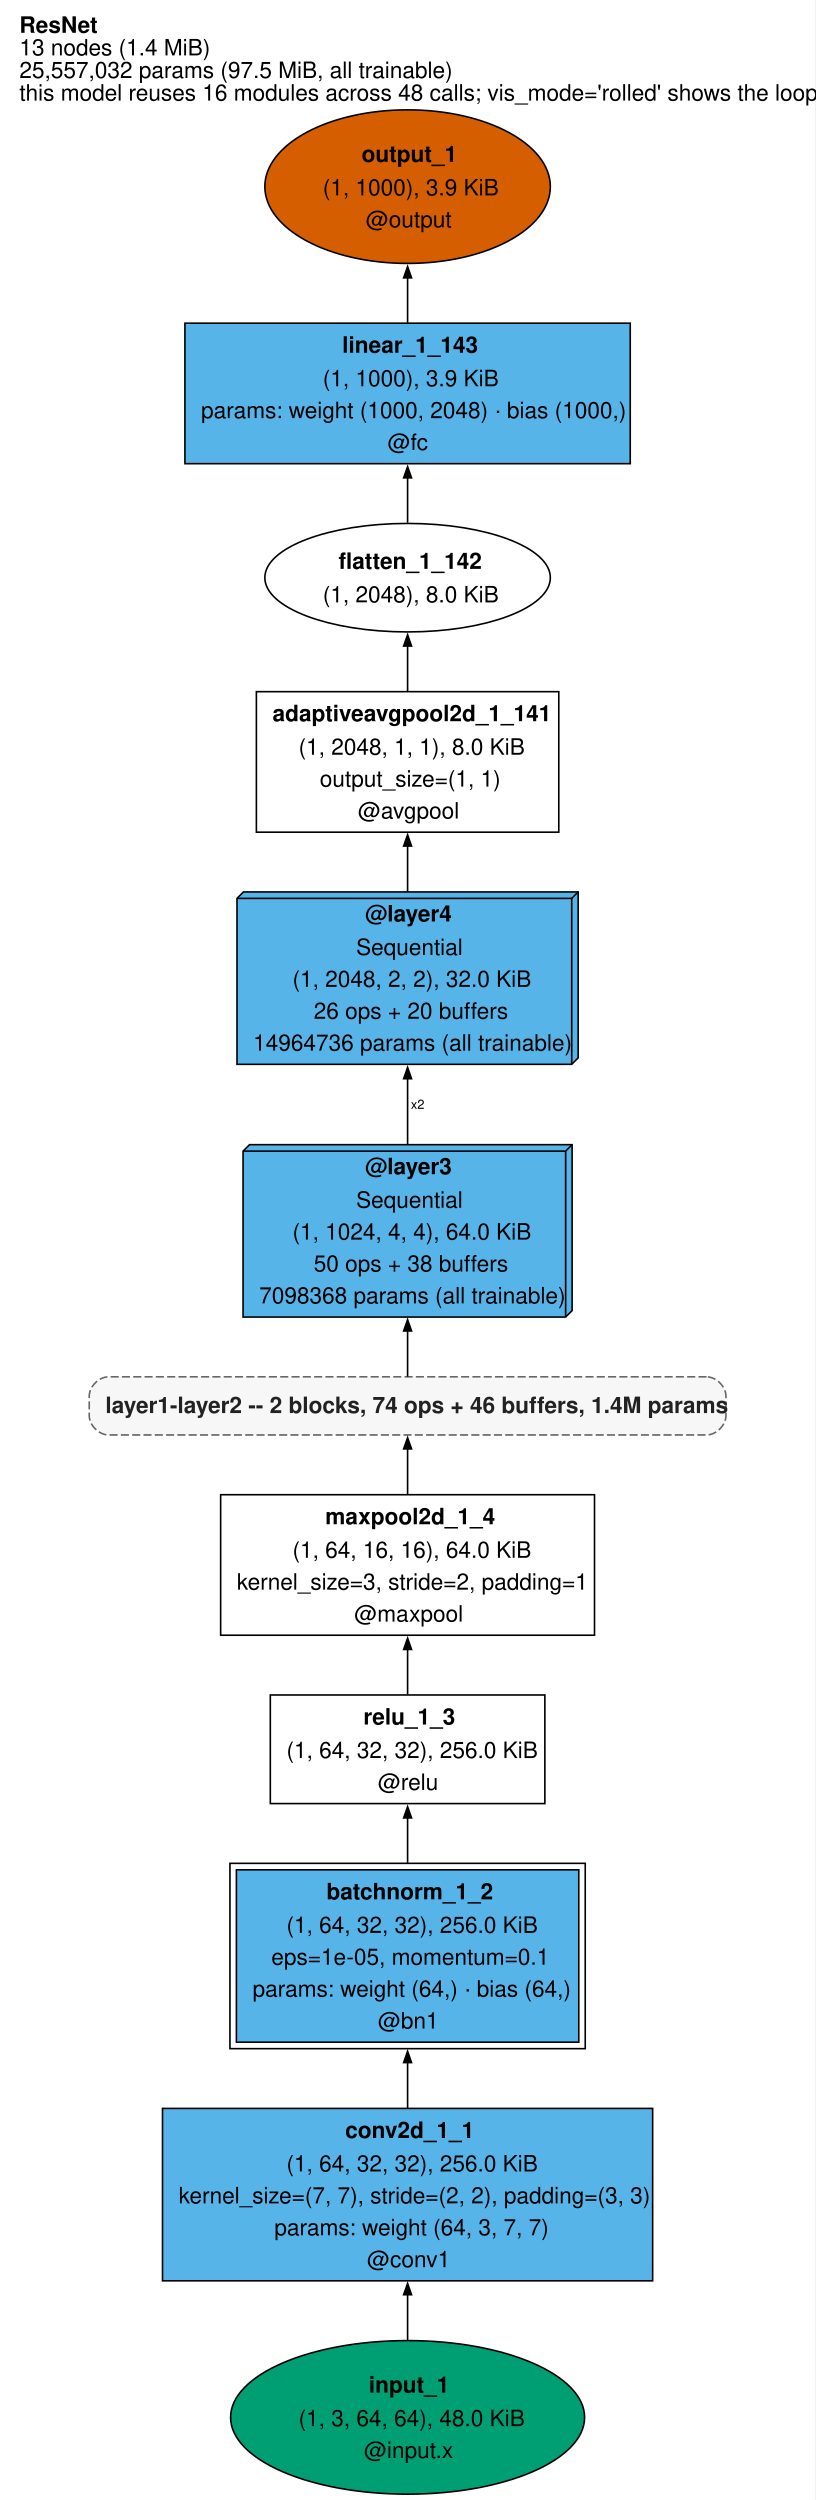
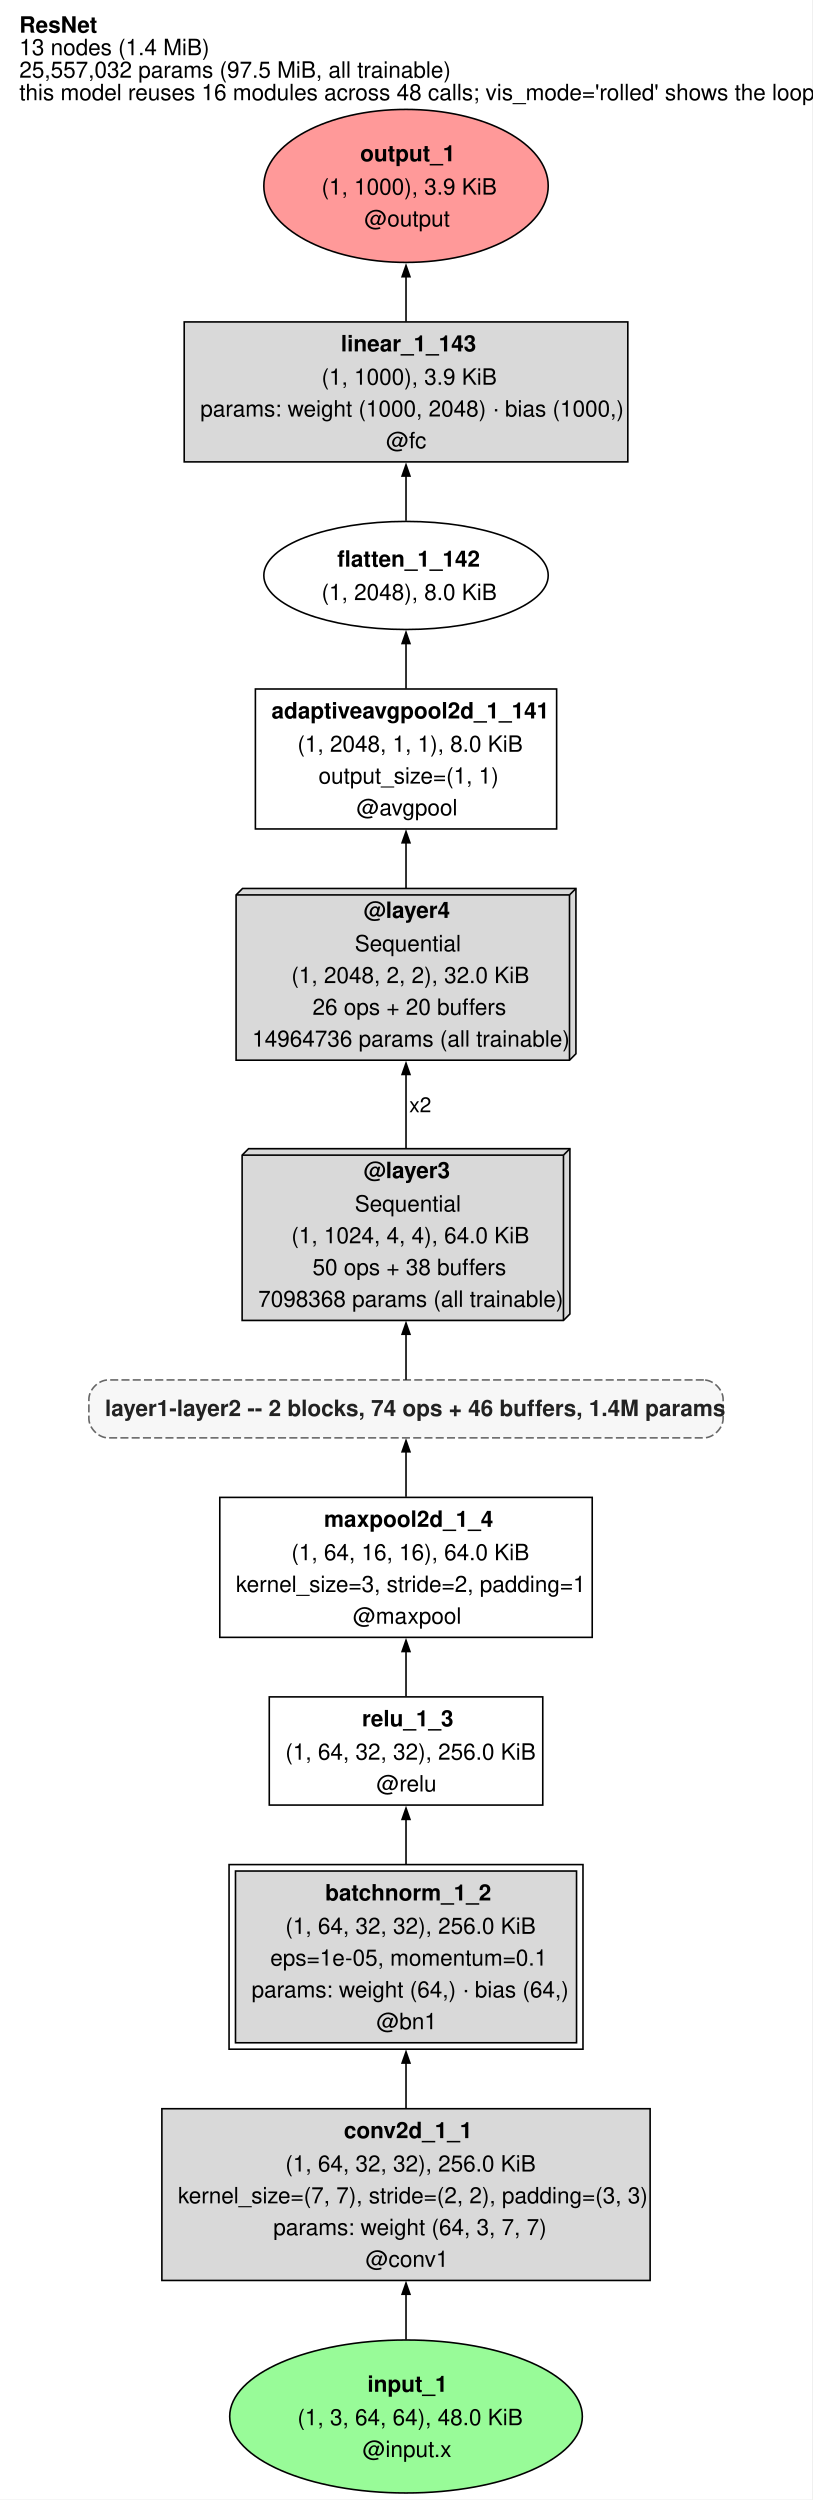
- <svg xmlns="http://www.w3.org/2000/svg" xmlns:xlink="http://www.w3.org/1999/xlink" width="505pt" height="1548pt" viewBox="0.00 0.00 505.00 1548.00">
-   <g id="graph0" class="graph" transform="scale(1 1) rotate(0) translate(4 1544.39)">
-     <polygon fill="white" stroke="none" points="-4,4 -4,-1544.39 500.75,-1544.39 500.75,4 -4,4" />
-     <text xml:space="preserve" text-anchor="start" x="8" y="-1524.09" font-family="Helvetica,sans-Serif" font-weight="bold" font-size="14.00">ResNet</text>
-     <text xml:space="preserve" text-anchor="start" x="8" y="-1510.09" font-family="Helvetica,sans-Serif" font-size="14.00">13 nodes (1.4 MiB)</text>
-     <text xml:space="preserve" text-anchor="start" x="8" y="-1496.09" font-family="Helvetica,sans-Serif" font-size="14.00">25,557,032 params (97.5 MiB, all trainable)</text>
-     <text xml:space="preserve" text-anchor="start" x="8" y="-1482.09" font-family="Helvetica,sans-Serif" font-size="14.00">this model reuses 16 modules across 48 calls; vis_mode='rolled' shows the loop</text>
+ <svg xmlns="http://www.w3.org/2000/svg" xmlns:xlink="http://www.w3.org/1999/xlink" width="505pt" height="1554pt" viewBox="0.00 0.00 505.00 1554.00">
+   <g id="graph0" class="graph" transform="scale(1 1) rotate(0) translate(4 1549.64)">
+     <polygon fill="white" stroke="none" points="-4,4 -4,-1549.64 500.75,-1549.64 500.75,4 -4,4" />
+     <text xml:space="preserve" text-anchor="start" x="8" y="-1529.34" font-family="Helvetica,sans-Serif" font-weight="bold" font-size="14.00">ResNet</text>
+     <text xml:space="preserve" text-anchor="start" x="8" y="-1515.34" font-family="Helvetica,sans-Serif" font-size="14.00">13 nodes (1.4 MiB)</text>
+     <text xml:space="preserve" text-anchor="start" x="8" y="-1501.34" font-family="Helvetica,sans-Serif" font-size="14.00">25,557,032 params (97.5 MiB, all trainable)</text>
+     <text xml:space="preserve" text-anchor="start" x="8" y="-1487.34" font-family="Helvetica,sans-Serif" font-size="14.00">this model reuses 16 modules across 48 calls; vis_mode='rolled' shows the loop</text>
    <g id="node1" class="node">
-       <ellipse fill="#009e73" stroke="black" cx="248.38" cy="-47.55" rx="109.6" ry="47.55" />
+       <ellipse fill="#98fb98" stroke="black" cx="248.38" cy="-47.55" rx="109.6" ry="47.55" />
      <text xml:space="preserve" text-anchor="start" x="224.38" y="-62.88" font-family="Helvetica,sans-Serif" font-weight="bold" font-size="14.00">input_1</text>
      <text xml:space="preserve" text-anchor="start" x="180.88" y="-42.13" font-family="Helvetica,sans-Serif" font-size="14.00">(1, 3, 64, 64), 48.0 KiB</text>
      <text xml:space="preserve" text-anchor="start" x="221.38" y="-22.38" font-family="Helvetica,sans-Serif" font-size="14.00">@input.x</text>
    </g>
    <g id="node2" class="node">
-       <polygon fill="#56b4e9" stroke="black" points="400.12,-238.86 96.62,-238.86 96.62,-132.11 400.12,-132.11 400.12,-238.86" />
+       <polygon fill="#d9d9d9" stroke="black" points="400.12,-238.86 96.62,-238.86 96.62,-132.11 400.12,-132.11 400.12,-238.86" />
      <text xml:space="preserve" text-anchor="start" x="209.75" y="-220.56" font-family="Helvetica,sans-Serif" font-weight="bold" font-size="14.00">conv2d_1_1</text>
      <text xml:space="preserve" text-anchor="start" x="173.38" y="-199.81" font-family="Helvetica,sans-Serif" font-size="14.00">(1, 64, 32, 32), 256.0 KiB</text>
      <text xml:space="preserve" text-anchor="start" x="106.62" y="-180.06" font-family="Helvetica,sans-Serif" font-size="14.00">kernel_size=(7, 7), stride=(2, 2), padding=(3, 3)</text>
      <text xml:space="preserve" text-anchor="start" x="165.88" y="-160.31" font-family="Helvetica,sans-Serif" font-size="14.00">params: weight (64, 3, 7, 7)</text>
      <text xml:space="preserve" text-anchor="start" x="223.25" y="-140.56" font-family="Helvetica,sans-Serif" font-size="14.00">@conv1</text>
    </g>
    <g id="edge1" class="edge">
      <path fill="none" stroke="black" d="M248.38,-95.33C248.38,-104.48 248.38,-114.19 248.38,-123.72" />
      <polygon fill="black" stroke="black" points="245.93,-123.51 248.38,-130.51 250.83,-123.51 245.93,-123.51" />
    </g>
    <g id="node3" class="node">
      <g id="a_node3">
        <a xlink:title="Hidden buffers: bn1.running_mean, bn1.running_var">
-           <polygon fill="#56b4e9" stroke="black" points="354.38,-386.61 142.38,-386.61 142.38,-279.86 354.38,-279.86 354.38,-386.61" />
+           <polygon fill="#d9d9d9" stroke="black" points="354.38,-386.61 142.38,-386.61 142.38,-279.86 354.38,-279.86 354.38,-386.61" />
          <polygon fill="none" stroke="black" points="358.38,-390.61 138.38,-390.61 138.38,-275.86 358.38,-275.86 358.38,-390.61" />
          <text xml:space="preserve" text-anchor="start" x="198.12" y="-368.31" font-family="Helvetica,sans-Serif" font-weight="bold" font-size="14.00">batchnorm_1_2</text>
          <text xml:space="preserve" text-anchor="start" x="173.38" y="-347.56" font-family="Helvetica,sans-Serif" font-size="14.00">(1, 64, 32, 32), 256.0 KiB</text>
          <text xml:space="preserve" text-anchor="start" x="164" y="-327.81" font-family="Helvetica,sans-Serif" font-size="14.00">eps=1e-05, momentum=0.1</text>
          <text xml:space="preserve" text-anchor="start" x="152.38" y="-308.06" font-family="Helvetica,sans-Serif" font-size="14.00">params: weight (64,) · bias (64,)</text>
          <text xml:space="preserve" text-anchor="start" x="230" y="-288.31" font-family="Helvetica,sans-Serif" font-size="14.00">@bn1</text>
        </a>
      </g>
    </g>
    <g id="edge2" class="edge">
      <path fill="none" stroke="black" d="M248.38,-239.1C248.38,-248.31 248.38,-257.98 248.38,-267.47" />
      <polygon fill="black" stroke="black" points="245.93,-267.24 248.38,-274.24 250.83,-267.24 245.93,-267.24" />
    </g>
    <g id="node4" class="node">
      <polygon fill="white" stroke="black" points="333.38,-494.86 163.38,-494.86 163.38,-427.61 333.38,-427.61 333.38,-494.86" />
      <text xml:space="preserve" text-anchor="start" x="221" y="-476.56" font-family="Helvetica,sans-Serif" font-weight="bold" font-size="14.00">relu_1_3</text>
      <text xml:space="preserve" text-anchor="start" x="173.38" y="-455.81" font-family="Helvetica,sans-Serif" font-size="14.00">(1, 64, 32, 32), 256.0 KiB</text>
      <text xml:space="preserve" text-anchor="start" x="230" y="-436.06" font-family="Helvetica,sans-Serif" font-size="14.00">@relu</text>
    </g>
    <g id="edge3" class="edge">
      <path fill="none" stroke="black" d="M248.38,-390.96C248.38,-400.37 248.38,-409.96 248.38,-418.89" />
      <polygon fill="black" stroke="black" points="245.93,-418.71 248.38,-425.71 250.83,-418.71 245.93,-418.71" />
    </g>
    <g id="node5" class="node">
      <polygon fill="white" stroke="black" points="364.12,-618.86 132.62,-618.86 132.62,-531.86 364.12,-531.86 364.12,-618.86" />
      <text xml:space="preserve" text-anchor="start" x="197.38" y="-600.56" font-family="Helvetica,sans-Serif" font-weight="bold" font-size="14.00">maxpool2d_1_4</text>
      <text xml:space="preserve" text-anchor="start" x="177.12" y="-579.81" font-family="Helvetica,sans-Serif" font-size="14.00">(1, 64, 16, 16), 64.0 KiB</text>
      <text xml:space="preserve" text-anchor="start" x="142.62" y="-560.06" font-family="Helvetica,sans-Serif" font-size="14.00">kernel_size=3, stride=2, padding=1</text>
      <text xml:space="preserve" text-anchor="start" x="215.38" y="-540.31" font-family="Helvetica,sans-Serif" font-size="14.00">@maxpool</text>
    </g>
    <g id="edge4" class="edge">
      <path fill="none" stroke="black" d="M248.38,-495.27C248.38,-504.06 248.38,-513.77 248.38,-523.28" />
      <polygon fill="black" stroke="black" points="245.93,-523.05 248.38,-530.05 250.83,-523.05 245.93,-523.05" />
    </g>
    <g id="node6" class="node">
      <path fill="#f7f7f7" stroke="#666666" stroke-dasharray="5,2" d="M433.5,-691.86C433.5,-691.86 63.25,-691.86 63.25,-691.86 57.25,-691.86 51.25,-685.86 51.25,-679.86 51.25,-679.86 51.25,-667.86 51.25,-667.86 51.25,-661.86 57.25,-655.86 63.25,-655.86 63.25,-655.86 433.5,-655.86 433.5,-655.86 439.5,-655.86 445.5,-661.86 445.5,-667.86 445.5,-667.86 445.5,-679.86 445.5,-679.86 445.5,-685.86 439.5,-691.86 433.5,-691.86" />
      <text xml:space="preserve" text-anchor="start" x="61.25" y="-669.43" font-family="Helvetica,sans-Serif" font-weight="bold" font-size="14.00" fill="#222222">layer1-layer2 -- 2 blocks, 74 ops + 46 buffers, 1.4M params</text>
    </g>
    <g id="edge5" class="edge">
      <path fill="none" stroke="black" d="M248.38,-619.24C248.38,-628.81 248.38,-638.66 248.38,-647.26" />
      <polygon fill="black" stroke="black" points="245.93,-647.2 248.38,-654.2 250.83,-647.2 245.93,-647.2" />
    </g>
    <g id="node7" class="node">
-       <polygon fill="#56b4e9" stroke="black" points="350.25,-835.61 150.5,-835.61 146.5,-831.61 146.5,-728.86 346.25,-728.86 350.25,-732.86 350.25,-835.61" />
+       <polygon fill="#d9d9d9" stroke="black" points="350.25,-835.61 150.5,-835.61 146.5,-831.61 146.5,-728.86 346.25,-728.86 350.25,-732.86 350.25,-835.61" />
      <polyline fill="none" stroke="black" points="346.25,-831.61 146.5,-831.61" />
      <polyline fill="none" stroke="black" points="346.25,-831.61 346.25,-728.86" />
      <polyline fill="none" stroke="black" points="346.25,-831.61 350.25,-835.61" />
      <text xml:space="preserve" text-anchor="start" x="222.12" y="-817.31" font-family="Helvetica,sans-Serif" font-weight="bold" font-size="14.00">@layer3</text>
      <text xml:space="preserve" text-anchor="start" x="216.5" y="-796.56" font-family="Helvetica,sans-Serif" font-size="14.00">Sequential</text>
      <text xml:space="preserve" text-anchor="start" x="177.12" y="-776.81" font-family="Helvetica,sans-Serif" font-size="14.00">(1, 1024, 4, 4), 64.0 KiB</text>
      <text xml:space="preserve" text-anchor="start" x="190.25" y="-757.06" font-family="Helvetica,sans-Serif" font-size="14.00">50 ops + 38 buffers</text>
      <text xml:space="preserve" text-anchor="start" x="156.5" y="-737.31" font-family="Helvetica,sans-Serif" font-size="14.00">7098368 params (all trainable)</text>
    </g>
    <g id="edge6" class="edge">
      <path fill="none" stroke="black" d="M248.38,-691.95C248.38,-699.92 248.38,-709.94 248.38,-720.36" />
      <polygon fill="black" stroke="black" points="245.93,-720.26 248.38,-727.26 250.83,-720.26 245.93,-720.26" />
    </g>
    <g id="node8" class="node">
-       <polygon fill="#56b4e9" stroke="black" points="354,-992.11 146.75,-992.11 142.75,-988.11 142.75,-885.36 350,-885.36 354,-889.36 354,-992.11" />
-       <polyline fill="none" stroke="black" points="350,-988.11 142.75,-988.11" />
-       <polyline fill="none" stroke="black" points="350,-988.11 350,-885.36" />
-       <polyline fill="none" stroke="black" points="350,-988.11 354,-992.11" />
-       <text xml:space="preserve" text-anchor="start" x="222.12" y="-973.81" font-family="Helvetica,sans-Serif" font-weight="bold" font-size="14.00">@layer4</text>
-       <text xml:space="preserve" text-anchor="start" x="216.5" y="-953.06" font-family="Helvetica,sans-Serif" font-size="14.00">Sequential</text>
-       <text xml:space="preserve" text-anchor="start" x="177.12" y="-933.31" font-family="Helvetica,sans-Serif" font-size="14.00">(1, 2048, 2, 2), 32.0 KiB</text>
-       <text xml:space="preserve" text-anchor="start" x="190.25" y="-913.56" font-family="Helvetica,sans-Serif" font-size="14.00">26 ops + 20 buffers</text>
-       <text xml:space="preserve" text-anchor="start" x="152.75" y="-893.81" font-family="Helvetica,sans-Serif" font-size="14.00">14964736 params (all trainable)</text>
+       <polygon fill="#d9d9d9" stroke="black" points="354,-997.36 146.75,-997.36 142.75,-993.36 142.75,-890.61 350,-890.61 354,-894.61 354,-997.36" />
+       <polyline fill="none" stroke="black" points="350,-993.36 142.75,-993.36" />
+       <polyline fill="none" stroke="black" points="350,-993.36 350,-890.61" />
+       <polyline fill="none" stroke="black" points="350,-993.36 354,-997.36" />
+       <text xml:space="preserve" text-anchor="start" x="222.12" y="-979.06" font-family="Helvetica,sans-Serif" font-weight="bold" font-size="14.00">@layer4</text>
+       <text xml:space="preserve" text-anchor="start" x="216.5" y="-958.31" font-family="Helvetica,sans-Serif" font-size="14.00">Sequential</text>
+       <text xml:space="preserve" text-anchor="start" x="177.12" y="-938.56" font-family="Helvetica,sans-Serif" font-size="14.00">(1, 2048, 2, 2), 32.0 KiB</text>
+       <text xml:space="preserve" text-anchor="start" x="190.25" y="-918.81" font-family="Helvetica,sans-Serif" font-size="14.00">26 ops + 20 buffers</text>
+       <text xml:space="preserve" text-anchor="start" x="152.75" y="-899.06" font-family="Helvetica,sans-Serif" font-size="14.00">14964736 params (all trainable)</text>
    </g>
    <g id="edge7" class="edge">
-       <path fill="none" stroke="black" d="M248.38,-835.97C248.38,-849.07 248.38,-863.22 248.38,-876.69" />
-       <polygon fill="black" stroke="black" points="245.93,-876.45 248.38,-883.45 250.83,-876.45 245.93,-876.45" />
-       <text xml:space="preserve" text-anchor="start" x="250.38" y="-857.76" font-family="Helvetica,sans-Serif" font-size="8.00">x2</text>
+       <path fill="none" stroke="black" d="M248.38,-835.98C248.38,-850.7 248.38,-866.82 248.38,-881.98" />
+       <polygon fill="black" stroke="black" points="245.93,-881.77 248.38,-888.77 250.83,-881.77 245.93,-881.77" />
+       <text xml:space="preserve" text-anchor="start" x="250.38" y="-858.26" font-family="Helvetica,sans-Serif" font-size="13.00">x2</text>
    </g>
    <g id="node9" class="node">
-       <polygon fill="white" stroke="black" points="342,-1116.11 154.75,-1116.11 154.75,-1029.11 342,-1029.11 342,-1116.11" />
-       <text xml:space="preserve" text-anchor="start" x="164.75" y="-1097.81" font-family="Helvetica,sans-Serif" font-weight="bold" font-size="14.00">adaptiveavgpool2d_1_141</text>
-       <text xml:space="preserve" text-anchor="start" x="180.88" y="-1077.06" font-family="Helvetica,sans-Serif" font-size="14.00">(1, 2048, 1, 1), 8.0 KiB</text>
-       <text xml:space="preserve" text-anchor="start" x="194" y="-1057.31" font-family="Helvetica,sans-Serif" font-size="14.00">output_size=(1, 1)</text>
-       <text xml:space="preserve" text-anchor="start" x="217.62" y="-1037.56" font-family="Helvetica,sans-Serif" font-size="14.00">@avgpool</text>
+       <polygon fill="white" stroke="black" points="342,-1121.36 154.75,-1121.36 154.75,-1034.36 342,-1034.36 342,-1121.36" />
+       <text xml:space="preserve" text-anchor="start" x="164.75" y="-1103.06" font-family="Helvetica,sans-Serif" font-weight="bold" font-size="14.00">adaptiveavgpool2d_1_141</text>
+       <text xml:space="preserve" text-anchor="start" x="180.88" y="-1082.31" font-family="Helvetica,sans-Serif" font-size="14.00">(1, 2048, 1, 1), 8.0 KiB</text>
+       <text xml:space="preserve" text-anchor="start" x="194" y="-1062.56" font-family="Helvetica,sans-Serif" font-size="14.00">output_size=(1, 1)</text>
+       <text xml:space="preserve" text-anchor="start" x="217.62" y="-1042.81" font-family="Helvetica,sans-Serif" font-size="14.00">@avgpool</text>
    </g>
    <g id="edge8" class="edge">
-       <path fill="none" stroke="black" d="M248.38,-992.23C248.38,-1001.58 248.38,-1011.3 248.38,-1020.61" />
-       <polygon fill="black" stroke="black" points="245.93,-1020.5 248.38,-1027.5 250.83,-1020.5 245.93,-1020.5" />
+       <path fill="none" stroke="black" d="M248.38,-997.48C248.38,-1006.83 248.38,-1016.55 248.38,-1025.86" />
+       <polygon fill="black" stroke="black" points="245.93,-1025.75 248.38,-1032.75 250.83,-1025.75 245.93,-1025.75" />
    </g>
    <g id="node10" class="node">
-       <ellipse fill="white" stroke="black" cx="248.38" cy="-1186.69" rx="88.39" ry="33.59" />
-       <text xml:space="preserve" text-anchor="start" x="205.62" y="-1192.14" font-family="Helvetica,sans-Serif" font-weight="bold" font-size="14.00">flatten_1_142</text>
-       <text xml:space="preserve" text-anchor="start" x="195.88" y="-1171.39" font-family="Helvetica,sans-Serif" font-size="14.00">(1, 2048), 8.0 KiB</text>
+       <ellipse fill="white" stroke="black" cx="248.38" cy="-1191.94" rx="88.39" ry="33.59" />
+       <text xml:space="preserve" text-anchor="start" x="205.62" y="-1197.39" font-family="Helvetica,sans-Serif" font-weight="bold" font-size="14.00">flatten_1_142</text>
+       <text xml:space="preserve" text-anchor="start" x="195.88" y="-1176.64" font-family="Helvetica,sans-Serif" font-size="14.00">(1, 2048), 8.0 KiB</text>
    </g>
    <g id="edge9" class="edge">
-       <path fill="none" stroke="black" d="M248.38,-1116.3C248.38,-1125.59 248.38,-1135.39 248.38,-1144.61" />
-       <polygon fill="black" stroke="black" points="245.93,-1144.37 248.38,-1151.37 250.83,-1144.37 245.93,-1144.37" />
+       <path fill="none" stroke="black" d="M248.38,-1121.55C248.38,-1130.84 248.38,-1140.64 248.38,-1149.86" />
+       <polygon fill="black" stroke="black" points="245.93,-1149.62 248.38,-1156.62 250.83,-1149.62 245.93,-1149.62" />
    </g>
    <g id="node11" class="node">
-       <polygon fill="#56b4e9" stroke="black" points="386.25,-1344.28 110.5,-1344.28 110.5,-1257.28 386.25,-1257.28 386.25,-1344.28" />
-       <text xml:space="preserve" text-anchor="start" x="207.88" y="-1325.98" font-family="Helvetica,sans-Serif" font-weight="bold" font-size="14.00">linear_1_143</text>
-       <text xml:space="preserve" text-anchor="start" x="195.88" y="-1305.23" font-family="Helvetica,sans-Serif" font-size="14.00">(1, 1000), 3.9 KiB</text>
-       <text xml:space="preserve" text-anchor="start" x="120.5" y="-1285.48" font-family="Helvetica,sans-Serif" font-size="14.00">params: weight (1000, 2048) · bias (1000,)</text>
-       <text xml:space="preserve" text-anchor="start" x="236" y="-1265.73" font-family="Helvetica,sans-Serif" font-size="14.00">@fc</text>
+       <polygon fill="#d9d9d9" stroke="black" points="386.25,-1349.53 110.5,-1349.53 110.5,-1262.53 386.25,-1262.53 386.25,-1349.53" />
+       <text xml:space="preserve" text-anchor="start" x="207.88" y="-1331.23" font-family="Helvetica,sans-Serif" font-weight="bold" font-size="14.00">linear_1_143</text>
+       <text xml:space="preserve" text-anchor="start" x="195.88" y="-1310.48" font-family="Helvetica,sans-Serif" font-size="14.00">(1, 1000), 3.9 KiB</text>
+       <text xml:space="preserve" text-anchor="start" x="120.5" y="-1290.73" font-family="Helvetica,sans-Serif" font-size="14.00">params: weight (1000, 2048) · bias (1000,)</text>
+       <text xml:space="preserve" text-anchor="start" x="236" y="-1270.98" font-family="Helvetica,sans-Serif" font-size="14.00">@fc</text>
    </g>
    <g id="edge10" class="edge">
-       <path fill="none" stroke="black" d="M248.38,-1220.72C248.38,-1229.51 248.38,-1239.21 248.38,-1248.72" />
-       <polygon fill="black" stroke="black" points="245.93,-1248.49 248.38,-1255.49 250.83,-1248.49 245.93,-1248.49" />
+       <path fill="none" stroke="black" d="M248.38,-1225.97C248.38,-1234.76 248.38,-1244.46 248.38,-1253.97" />
+       <polygon fill="black" stroke="black" points="245.93,-1253.74 248.38,-1260.74 250.83,-1253.74 245.93,-1253.74" />
    </g>
    <g id="node12" class="node">
-       <ellipse fill="#d55e00" stroke="black" cx="248.38" cy="-1428.83" rx="88.39" ry="47.55" />
-       <text xml:space="preserve" text-anchor="start" x="219.88" y="-1444.16" font-family="Helvetica,sans-Serif" font-weight="bold" font-size="14.00">output_1</text>
-       <text xml:space="preserve" text-anchor="start" x="195.88" y="-1423.41" font-family="Helvetica,sans-Serif" font-size="14.00">(1, 1000), 3.9 KiB</text>
-       <text xml:space="preserve" text-anchor="start" x="222.5" y="-1403.66" font-family="Helvetica,sans-Serif" font-size="14.00">@output</text>
+       <ellipse fill="#ff9999" stroke="black" cx="248.38" cy="-1434.08" rx="88.39" ry="47.55" />
+       <text xml:space="preserve" text-anchor="start" x="219.88" y="-1449.41" font-family="Helvetica,sans-Serif" font-weight="bold" font-size="14.00">output_1</text>
+       <text xml:space="preserve" text-anchor="start" x="195.88" y="-1428.66" font-family="Helvetica,sans-Serif" font-size="14.00">(1, 1000), 3.9 KiB</text>
+       <text xml:space="preserve" text-anchor="start" x="222.5" y="-1408.91" font-family="Helvetica,sans-Serif" font-size="14.00">@output</text>
    </g>
    <g id="edge11" class="edge">
-       <path fill="none" stroke="black" d="M248.38,-1344.46C248.38,-1353.42 248.38,-1363.01 248.38,-1372.37" />
-       <polygon fill="black" stroke="black" points="245.93,-1372.36 248.38,-1379.36 250.83,-1372.36 245.93,-1372.36" />
+       <path fill="none" stroke="black" d="M248.38,-1349.71C248.38,-1358.67 248.38,-1368.26 248.38,-1377.62" />
+       <polygon fill="black" stroke="black" points="245.93,-1377.61 248.38,-1384.61 250.83,-1377.61 245.93,-1377.61" />
    </g>
  </g>
</svg>
